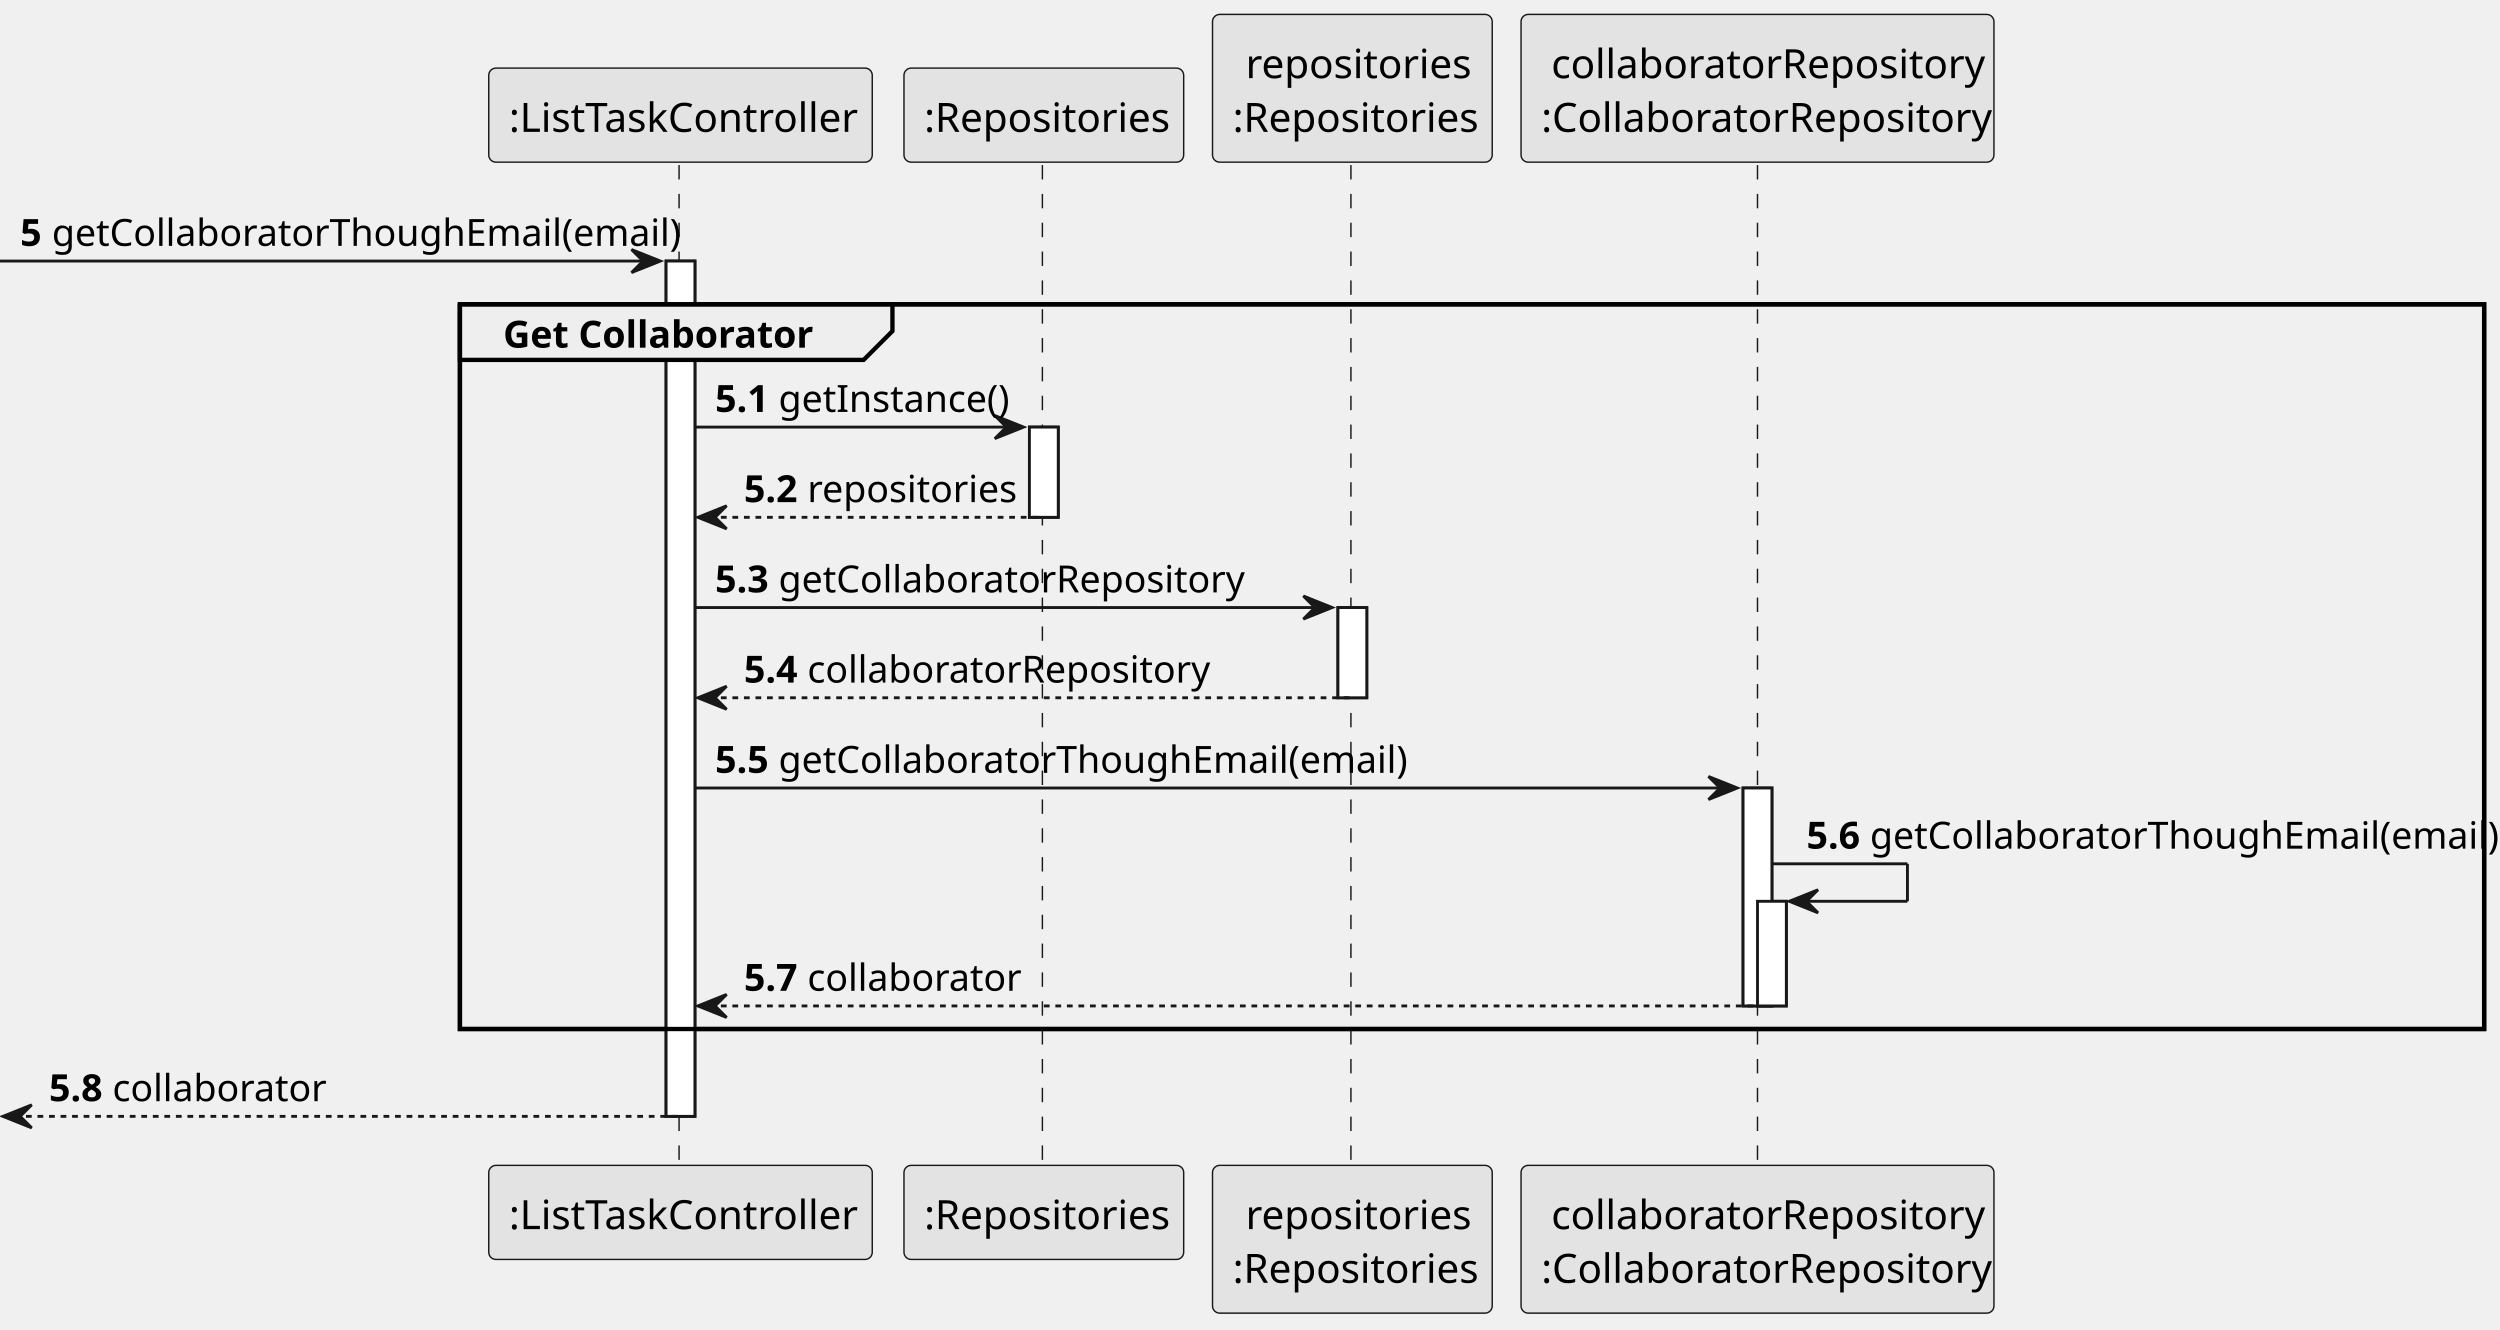
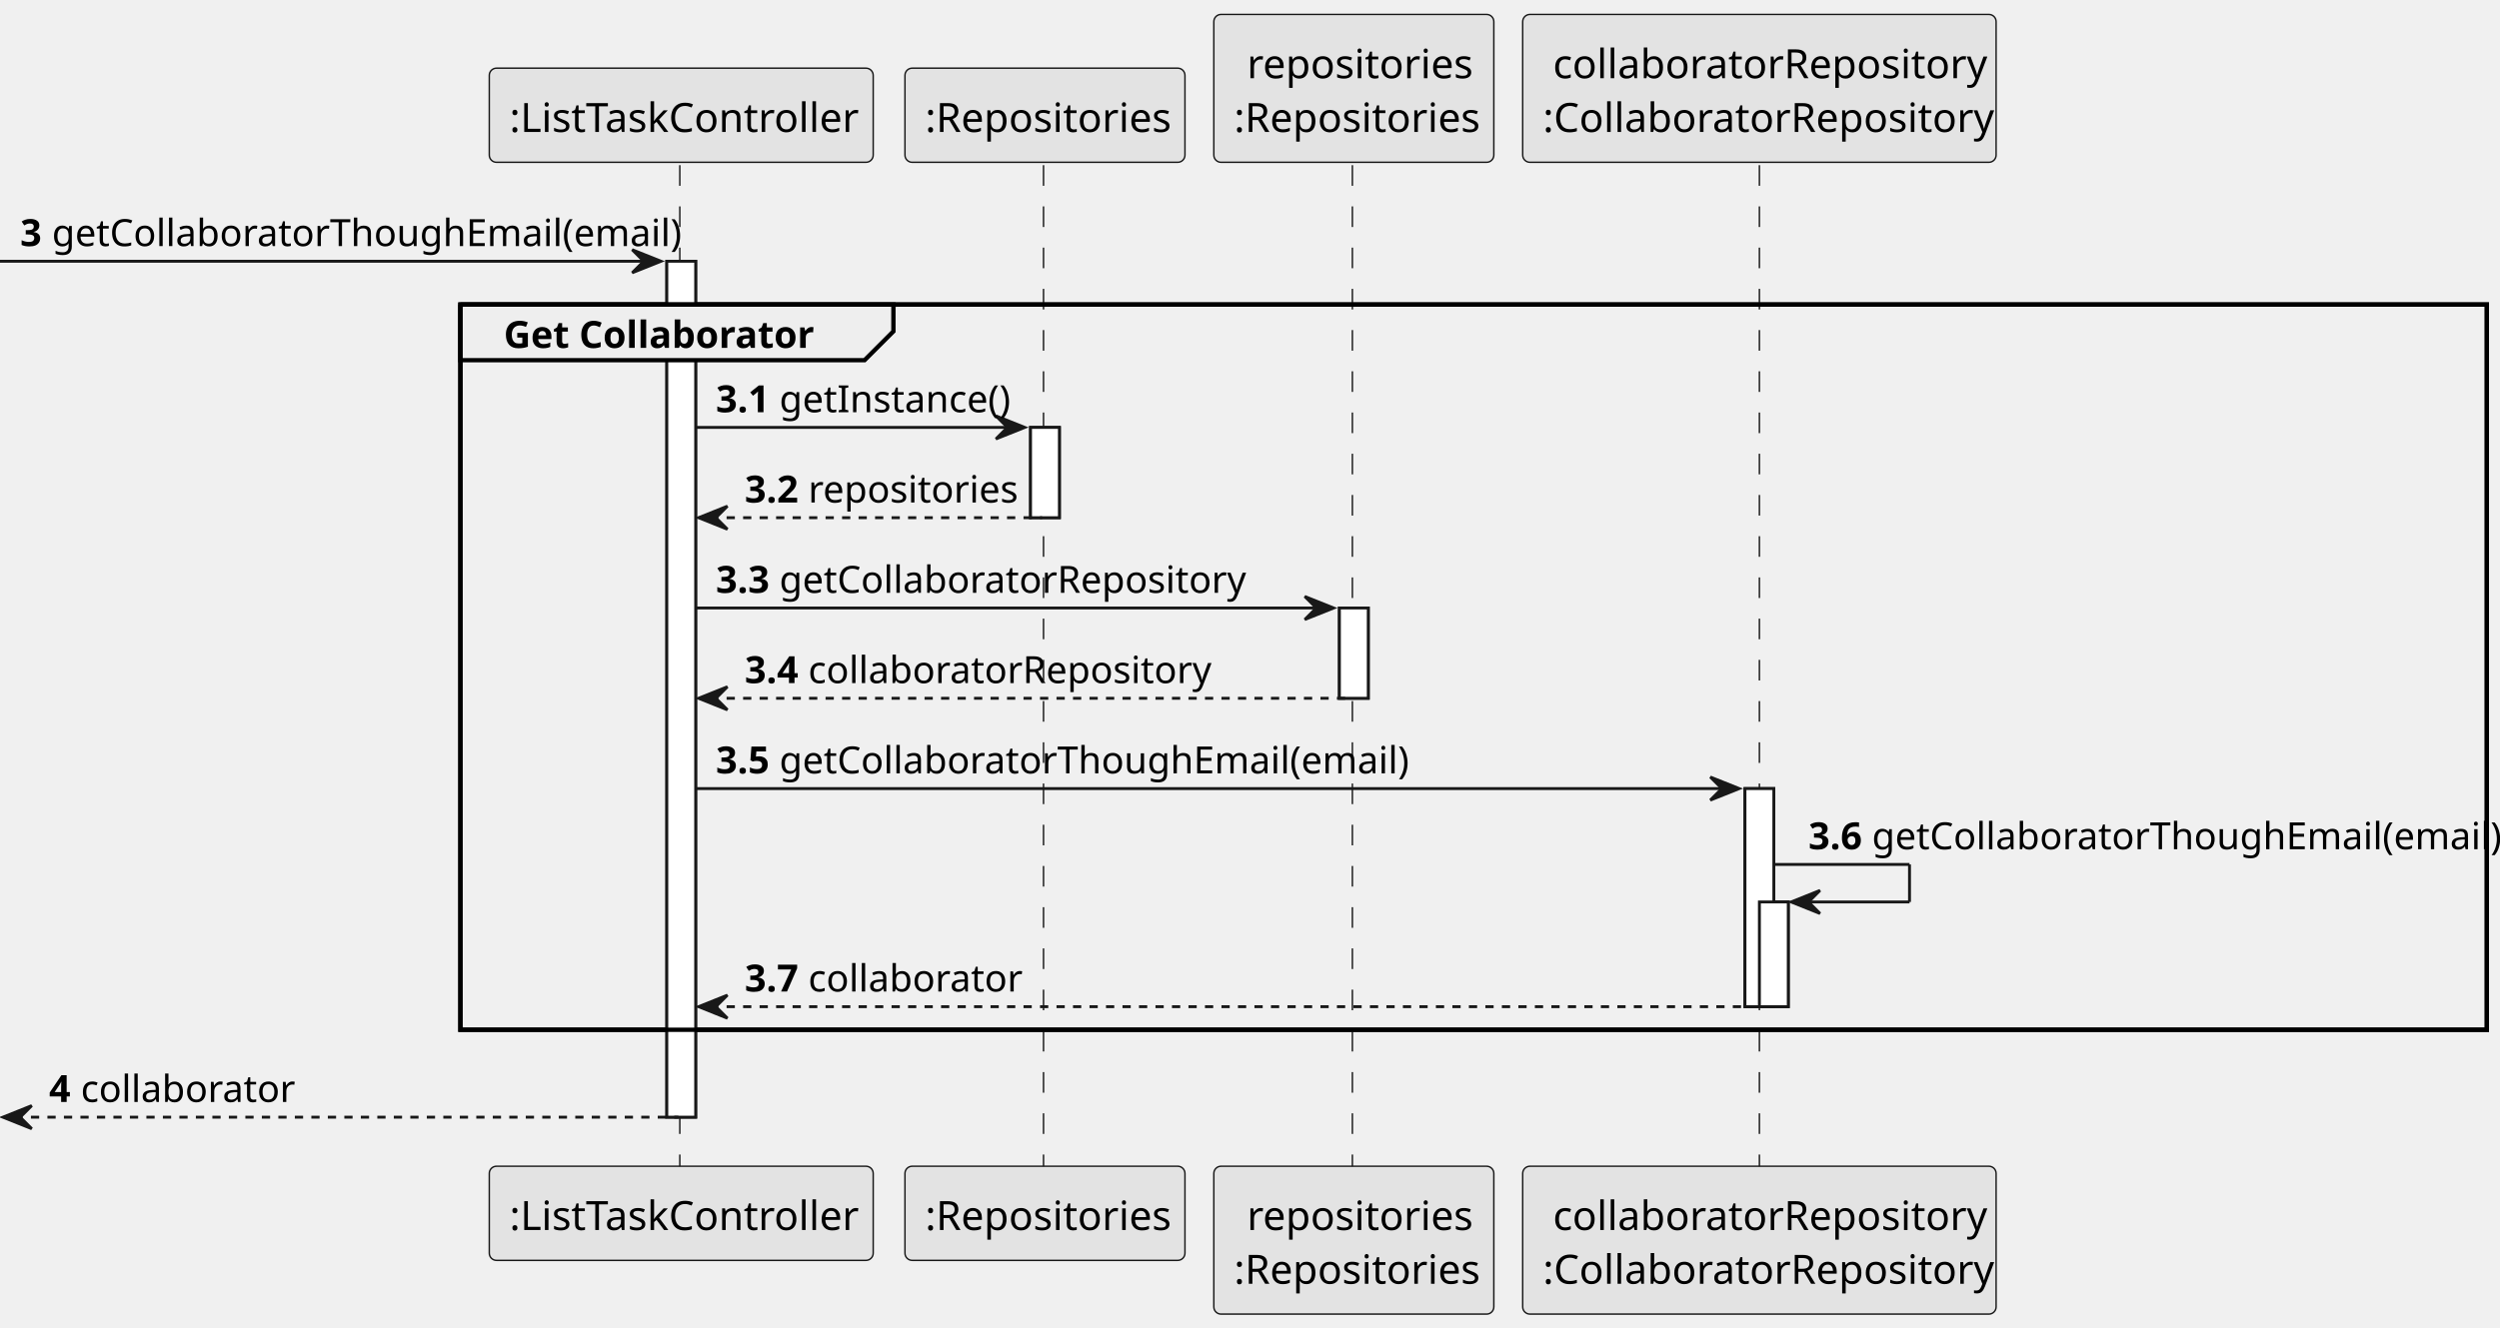
- <svg xmlns="http://www.w3.org/2000/svg" contentStyleType="text/css" height="461px" preserveAspectRatio="none" style="width:867px;height:461px;background:#FFFFFF;" version="1.1" viewBox="0 0 867 461" width="867px" zoomAndPan="magnify">
+ <svg xmlns="http://www.w3.org/2000/svg" contentStyleType="text/css" height="322.7px" preserveAspectRatio="none" style="width:606px;height:322px;background:#FFFFFF;" version="1.1" viewBox="0 0 606 322" width="606.9px" zoomAndPan="magnify">
  <defs />
  <g>
-     <rect fill="#FFFFFF" height="296.619" style="stroke:#181818;stroke-width:1.0;" width="10" x="231" y="90.533" />
-     <rect fill="#FFFFFF" height="31.291" style="stroke:#181818;stroke-width:1.0;" width="10" x="357" y="148.115" />
-     <rect fill="#FFFFFF" height="31.291" style="stroke:#181818;stroke-width:1.0;" width="10" x="464" y="210.697" />
-     <rect fill="#FFFFFF" height="75.582" style="stroke:#181818;stroke-width:1.0;" width="10" x="604.5" y="273.279" />
-     <rect fill="#FFFFFF" height="36.291" style="stroke:#181818;stroke-width:1.0;" width="10" x="609.5" y="312.57" />
-     <rect fill="none" height="251.328" style="stroke:#000000;stroke-width:1.5;" width="702" x="159.5" y="105.533" />
-     <line style="stroke:#181818;stroke-width:0.5;stroke-dasharray:5.0,5.0;" x1="235.5" x2="235.5" y1="57.242" y2="405.152" />
-     <line style="stroke:#181818;stroke-width:0.5;stroke-dasharray:5.0,5.0;" x1="361.5" x2="361.5" y1="57.242" y2="405.152" />
-     <line style="stroke:#181818;stroke-width:0.5;stroke-dasharray:5.0,5.0;" x1="468.5" x2="468.5" y1="57.242" y2="405.152" />
-     <line style="stroke:#181818;stroke-width:0.5;stroke-dasharray:5.0,5.0;" x1="609.5" x2="609.5" y1="57.242" y2="405.152" />
-     <rect fill="#E3E3E3" height="32.621" rx="2.5" ry="2.5" style="stroke:#181818;stroke-width:0.5;" width="133" x="169.5" y="23.621" />
-     <text fill="#000000" font-family="sans-serif" font-size="14" lengthAdjust="spacing" textLength="119" x="176.5" y="45.728">:ListTaskController</text>
-     <rect fill="#E3E3E3" height="32.621" rx="2.5" ry="2.5" style="stroke:#181818;stroke-width:0.5;" width="133" x="169.5" y="404.152" />
-     <text fill="#000000" font-family="sans-serif" font-size="14" lengthAdjust="spacing" textLength="119" x="176.5" y="426.26">:ListTaskController</text>
-     <rect fill="#E3E3E3" height="32.621" rx="2.5" ry="2.5" style="stroke:#181818;stroke-width:0.5;" width="97" x="313.5" y="23.621" />
-     <text fill="#000000" font-family="sans-serif" font-size="14" lengthAdjust="spacing" textLength="83" x="320.5" y="45.728">:Repositories</text>
-     <rect fill="#E3E3E3" height="32.621" rx="2.5" ry="2.5" style="stroke:#181818;stroke-width:0.5;" width="97" x="313.5" y="404.152" />
-     <text fill="#000000" font-family="sans-serif" font-size="14" lengthAdjust="spacing" textLength="83" x="320.5" y="426.26">:Repositories</text>
-     <rect fill="#E3E3E3" height="51.242" rx="2.5" ry="2.5" style="stroke:#181818;stroke-width:0.5;" width="97" x="420.5" y="5" />
-     <text fill="#000000" font-family="sans-serif" font-size="14" lengthAdjust="spacing" textLength="74" x="432" y="27.107">repositories</text>
-     <text fill="#000000" font-family="sans-serif" font-size="14" lengthAdjust="spacing" textLength="83" x="427.5" y="45.728">:Repositories</text>
-     <rect fill="#E3E3E3" height="51.242" rx="2.5" ry="2.5" style="stroke:#181818;stroke-width:0.5;" width="97" x="420.5" y="404.152" />
-     <text fill="#000000" font-family="sans-serif" font-size="14" lengthAdjust="spacing" textLength="74" x="432" y="426.26">repositories</text>
-     <text fill="#000000" font-family="sans-serif" font-size="14" lengthAdjust="spacing" textLength="83" x="427.5" y="444.881">:Repositories</text>
-     <rect fill="#E3E3E3" height="51.242" rx="2.5" ry="2.5" style="stroke:#181818;stroke-width:0.5;" width="164" x="527.5" y="5" />
-     <text fill="#000000" font-family="sans-serif" font-size="14" lengthAdjust="spacing" textLength="143" x="538" y="27.107">collaboratorRepository</text>
-     <text fill="#000000" font-family="sans-serif" font-size="14" lengthAdjust="spacing" textLength="150" x="534.5" y="45.728">:CollaboratorRepository</text>
-     <rect fill="#E3E3E3" height="51.242" rx="2.5" ry="2.5" style="stroke:#181818;stroke-width:0.5;" width="164" x="527.5" y="404.152" />
-     <text fill="#000000" font-family="sans-serif" font-size="14" lengthAdjust="spacing" textLength="143" x="538" y="426.26">collaboratorRepository</text>
-     <text fill="#000000" font-family="sans-serif" font-size="14" lengthAdjust="spacing" textLength="150" x="534.5" y="444.881">:CollaboratorRepository</text>
-     <rect fill="#FFFFFF" height="296.619" style="stroke:#181818;stroke-width:1.0;" width="10" x="231" y="90.533" />
-     <rect fill="#FFFFFF" height="31.291" style="stroke:#181818;stroke-width:1.0;" width="10" x="357" y="148.115" />
-     <rect fill="#FFFFFF" height="31.291" style="stroke:#181818;stroke-width:1.0;" width="10" x="464" y="210.697" />
-     <rect fill="#FFFFFF" height="75.582" style="stroke:#181818;stroke-width:1.0;" width="10" x="604.5" y="273.279" />
-     <rect fill="#FFFFFF" height="36.291" style="stroke:#181818;stroke-width:1.0;" width="10" x="609.5" y="312.57" />
-     <polygon fill="#181818" points="219,86.533,229,90.533,219,94.533,223,90.533" style="stroke:#181818;stroke-width:1.0;" />
-     <line style="stroke:#181818;stroke-width:1.0;" x1="0" x2="225" y1="90.533" y2="90.533" />
-     <text fill="#000000" font-family="sans-serif" font-size="13" font-weight="bold" lengthAdjust="spacing" textLength="7" x="7" y="85.27">5</text>
-     <text fill="#000000" font-family="sans-serif" font-size="13" lengthAdjust="spacing" textLength="201" x="18" y="85.27">getCollaboratorThoughEmail(email)</text>
-     <path d="M159.5,105.533 L309.5,105.533 L309.5,114.824 L299.5,124.824 L159.5,124.824 L159.5,105.533 " fill="#EEEEEE" style="stroke:#000000;stroke-width:1.5;" />
-     <rect fill="none" height="251.328" style="stroke:#000000;stroke-width:1.5;" width="702" x="159.5" y="105.533" />
-     <text fill="#000000" font-family="sans-serif" font-size="13" font-weight="bold" lengthAdjust="spacing" textLength="105" x="174.5" y="120.561">Get Collaborator</text>
-     <polygon fill="#181818" points="345,144.115,355,148.115,345,152.115,349,148.115" style="stroke:#181818;stroke-width:1.0;" />
-     <line style="stroke:#181818;stroke-width:1.0;" x1="241" x2="351" y1="148.115" y2="148.115" />
-     <text fill="#000000" font-family="sans-serif" font-size="13" font-weight="bold" lengthAdjust="spacing" textLength="18" x="248" y="142.852">5.1</text>
-     <text fill="#000000" font-family="sans-serif" font-size="13" lengthAdjust="spacing" textLength="75" x="270" y="142.852">getInstance()</text>
-     <polygon fill="#181818" points="252,175.406,242,179.406,252,183.406,248,179.406" style="stroke:#181818;stroke-width:1.0;" />
-     <line style="stroke:#181818;stroke-width:1.0;stroke-dasharray:2.0,2.0;" x1="246" x2="361" y1="179.406" y2="179.406" />
-     <text fill="#000000" font-family="sans-serif" font-size="13" font-weight="bold" lengthAdjust="spacing" textLength="18" x="258" y="174.144">5.2</text>
-     <text fill="#000000" font-family="sans-serif" font-size="13" lengthAdjust="spacing" textLength="67" x="280" y="174.144">repositories</text>
-     <polygon fill="#181818" points="452,206.697,462,210.697,452,214.697,456,210.697" style="stroke:#181818;stroke-width:1.0;" />
-     <line style="stroke:#181818;stroke-width:1.0;" x1="241" x2="458" y1="210.697" y2="210.697" />
-     <text fill="#000000" font-family="sans-serif" font-size="13" font-weight="bold" lengthAdjust="spacing" textLength="18" x="248" y="205.435">5.3</text>
-     <text fill="#000000" font-family="sans-serif" font-size="13" lengthAdjust="spacing" textLength="149" x="270" y="205.435">getCollaboratorRepository</text>
-     <polygon fill="#181818" points="252,237.988,242,241.988,252,245.988,248,241.988" style="stroke:#181818;stroke-width:1.0;" />
-     <line style="stroke:#181818;stroke-width:1.0;stroke-dasharray:2.0,2.0;" x1="246" x2="468" y1="241.988" y2="241.988" />
-     <text fill="#000000" font-family="sans-serif" font-size="13" font-weight="bold" lengthAdjust="spacing" textLength="18" x="258" y="236.726">5.4</text>
-     <text fill="#000000" font-family="sans-serif" font-size="13" lengthAdjust="spacing" textLength="129" x="280" y="236.726">collaboratorRepository</text>
-     <polygon fill="#181818" points="592.5,269.279,602.5,273.279,592.5,277.279,596.5,273.279" style="stroke:#181818;stroke-width:1.0;" />
-     <line style="stroke:#181818;stroke-width:1.0;" x1="241" x2="598.5" y1="273.279" y2="273.279" />
-     <text fill="#000000" font-family="sans-serif" font-size="13" font-weight="bold" lengthAdjust="spacing" textLength="18" x="248" y="268.017">5.5</text>
-     <text fill="#000000" font-family="sans-serif" font-size="13" lengthAdjust="spacing" textLength="201" x="270" y="268.017">getCollaboratorThoughEmail(email)</text>
-     <line style="stroke:#181818;stroke-width:1.0;" x1="614.5" x2="661.5" y1="299.57" y2="299.57" />
-     <line style="stroke:#181818;stroke-width:1.0;" x1="661.5" x2="661.5" y1="299.57" y2="312.57" />
-     <line style="stroke:#181818;stroke-width:1.0;" x1="620.5" x2="661.5" y1="312.57" y2="312.57" />
-     <polygon fill="#181818" points="630.5,308.57,620.5,312.57,630.5,316.57,626.5,312.57" style="stroke:#181818;stroke-width:1.0;" />
-     <text fill="#000000" font-family="sans-serif" font-size="13" font-weight="bold" lengthAdjust="spacing" textLength="18" x="626.5" y="294.308">5.6</text>
-     <text fill="#000000" font-family="sans-serif" font-size="13" lengthAdjust="spacing" textLength="201" x="648.5" y="294.308">getCollaboratorThoughEmail(email)</text>
-     <polygon fill="#181818" points="252,344.861,242,348.861,252,352.861,248,348.861" style="stroke:#181818;stroke-width:1.0;" />
-     <line style="stroke:#181818;stroke-width:1.0;stroke-dasharray:2.0,2.0;" x1="246" x2="608.5" y1="348.861" y2="348.861" />
-     <text fill="#000000" font-family="sans-serif" font-size="13" font-weight="bold" lengthAdjust="spacing" textLength="18" x="258" y="343.599">5.7</text>
-     <text fill="#000000" font-family="sans-serif" font-size="13" lengthAdjust="spacing" textLength="67" x="280" y="343.599">collaborator</text>
-     <polygon fill="#181818" points="11,383.152,1,387.152,11,391.152,7,387.152" style="stroke:#181818;stroke-width:1.0;" />
-     <line style="stroke:#181818;stroke-width:1.0;stroke-dasharray:2.0,2.0;" x1="5" x2="235" y1="387.152" y2="387.152" />
-     <text fill="#000000" font-family="sans-serif" font-size="13" font-weight="bold" lengthAdjust="spacing" textLength="18" x="17" y="381.89">5.8</text>
-     <text fill="#000000" font-family="sans-serif" font-size="13" lengthAdjust="spacing" textLength="67" x="39" y="381.89">collaborator</text>
+     <rect fill="#FFFFFF" height="207.633" style="stroke:#181818;stroke-width:0.7;" width="7" x="161.7" y="63.373" />
+     <rect fill="#FFFFFF" height="21.904" style="stroke:#181818;stroke-width:0.7;" width="7" x="249.9" y="103.681" />
+     <rect fill="#FFFFFF" height="21.904" style="stroke:#181818;stroke-width:0.7;" width="7" x="324.8" y="147.488" />
+     <rect fill="#FFFFFF" height="52.907" style="stroke:#181818;stroke-width:0.7;" width="7" x="423.15" y="191.296" />
+     <rect fill="#FFFFFF" height="25.404" style="stroke:#181818;stroke-width:0.7;" width="7" x="426.65" y="218.799" />
+     <rect fill="none" height="175.93" style="stroke:#000000;stroke-width:1.05;" width="491.4" x="111.65" y="73.873" />
+     <line style="stroke:#181818;stroke-width:0.35;stroke-dasharray:5.0,5.0;" x1="164.85" x2="164.85" y1="40.069" y2="283.607" />
+     <line style="stroke:#181818;stroke-width:0.35;stroke-dasharray:5.0,5.0;" x1="253.05" x2="253.05" y1="40.069" y2="283.607" />
+     <line style="stroke:#181818;stroke-width:0.35;stroke-dasharray:5.0,5.0;" x1="327.95" x2="327.95" y1="40.069" y2="283.607" />
+     <line style="stroke:#181818;stroke-width:0.35;stroke-dasharray:5.0,5.0;" x1="426.65" x2="426.65" y1="40.069" y2="283.607" />
+     <rect fill="#E3E3E3" height="22.835" rx="1.75" ry="1.75" style="stroke:#181818;stroke-width:0.35;" width="93.1" x="118.65" y="16.535" />
+     <text fill="#000000" font-family="sans-serif" font-size="9.8" lengthAdjust="spacing" textLength="83.3" x="123.55" y="32.01">:ListTaskController</text>
+     <rect fill="#E3E3E3" height="22.835" rx="1.75" ry="1.75" style="stroke:#181818;stroke-width:0.35;" width="93.1" x="118.65" y="282.907" />
+     <text fill="#000000" font-family="sans-serif" font-size="9.8" lengthAdjust="spacing" textLength="83.3" x="123.55" y="298.382">:ListTaskController</text>
+     <rect fill="#E3E3E3" height="22.835" rx="1.75" ry="1.75" style="stroke:#181818;stroke-width:0.35;" width="67.9" x="219.45" y="16.535" />
+     <text fill="#000000" font-family="sans-serif" font-size="9.8" lengthAdjust="spacing" textLength="58.1" x="224.35" y="32.01">:Repositories</text>
+     <rect fill="#E3E3E3" height="22.835" rx="1.75" ry="1.75" style="stroke:#181818;stroke-width:0.35;" width="67.9" x="219.45" y="282.907" />
+     <text fill="#000000" font-family="sans-serif" font-size="9.8" lengthAdjust="spacing" textLength="58.1" x="224.35" y="298.382">:Repositories</text>
+     <rect fill="#E3E3E3" height="35.87" rx="1.75" ry="1.75" style="stroke:#181818;stroke-width:0.35;" width="67.9" x="294.35" y="3.5" />
+     <text fill="#000000" font-family="sans-serif" font-size="9.8" lengthAdjust="spacing" textLength="51.8" x="302.4" y="18.975">repositories</text>
+     <text fill="#000000" font-family="sans-serif" font-size="9.8" lengthAdjust="spacing" textLength="58.1" x="299.25" y="32.01">:Repositories</text>
+     <rect fill="#E3E3E3" height="35.87" rx="1.75" ry="1.75" style="stroke:#181818;stroke-width:0.35;" width="67.9" x="294.35" y="282.907" />
+     <text fill="#000000" font-family="sans-serif" font-size="9.8" lengthAdjust="spacing" textLength="51.8" x="302.4" y="298.382">repositories</text>
+     <text fill="#000000" font-family="sans-serif" font-size="9.8" lengthAdjust="spacing" textLength="58.1" x="299.25" y="311.417">:Repositories</text>
+     <rect fill="#E3E3E3" height="35.87" rx="1.75" ry="1.75" style="stroke:#181818;stroke-width:0.35;" width="114.8" x="369.25" y="3.5" />
+     <text fill="#000000" font-family="sans-serif" font-size="9.8" lengthAdjust="spacing" textLength="100.1" x="376.6" y="18.975">collaboratorRepository</text>
+     <text fill="#000000" font-family="sans-serif" font-size="9.8" lengthAdjust="spacing" textLength="105" x="374.15" y="32.01">:CollaboratorRepository</text>
+     <rect fill="#E3E3E3" height="35.87" rx="1.75" ry="1.75" style="stroke:#181818;stroke-width:0.35;" width="114.8" x="369.25" y="282.907" />
+     <text fill="#000000" font-family="sans-serif" font-size="9.8" lengthAdjust="spacing" textLength="100.1" x="376.6" y="298.382">collaboratorRepository</text>
+     <text fill="#000000" font-family="sans-serif" font-size="9.8" lengthAdjust="spacing" textLength="105" x="374.15" y="311.417">:CollaboratorRepository</text>
+     <rect fill="#FFFFFF" height="207.633" style="stroke:#181818;stroke-width:0.7;" width="7" x="161.7" y="63.373" />
+     <rect fill="#FFFFFF" height="21.904" style="stroke:#181818;stroke-width:0.7;" width="7" x="249.9" y="103.681" />
+     <rect fill="#FFFFFF" height="21.904" style="stroke:#181818;stroke-width:0.7;" width="7" x="324.8" y="147.488" />
+     <rect fill="#FFFFFF" height="52.907" style="stroke:#181818;stroke-width:0.7;" width="7" x="423.15" y="191.296" />
+     <rect fill="#FFFFFF" height="25.404" style="stroke:#181818;stroke-width:0.7;" width="7" x="426.65" y="218.799" />
+     <polygon fill="#181818" points="153.3,60.573,160.3,63.373,153.3,66.173,156.1,63.373" style="stroke:#181818;stroke-width:0.7;" />
+     <line style="stroke:#181818;stroke-width:0.7;" x1="0" x2="157.5" y1="63.373" y2="63.373" />
+     <text fill="#000000" font-family="sans-serif" font-size="9.1" font-weight="bold" lengthAdjust="spacing" textLength="4.9" x="4.9" y="59.689">3</text>
+     <text fill="#000000" font-family="sans-serif" font-size="9.1" lengthAdjust="spacing" textLength="140.7" x="12.6" y="59.689">getCollaboratorThoughEmail(email)</text>
+     <path d="M111.65,73.873 L216.65,73.873 L216.65,80.377 L209.65,87.377 L111.65,87.377 L111.65,73.873 " fill="#EEEEEE" style="stroke:#000000;stroke-width:1.05;" />
+     <rect fill="none" height="175.93" style="stroke:#000000;stroke-width:1.05;" width="491.4" x="111.65" y="73.873" />
+     <text fill="#000000" font-family="sans-serif" font-size="9.1" font-weight="bold" lengthAdjust="spacing" textLength="73.5" x="122.15" y="84.393">Get Collaborator</text>
+     <polygon fill="#181818" points="241.5,100.881,248.5,103.681,241.5,106.481,244.3,103.681" style="stroke:#181818;stroke-width:0.7;" />
+     <line style="stroke:#181818;stroke-width:0.7;" x1="168.7" x2="245.7" y1="103.681" y2="103.681" />
+     <text fill="#000000" font-family="sans-serif" font-size="9.1" font-weight="bold" lengthAdjust="spacing" textLength="12.6" x="173.6" y="99.997">3.1</text>
+     <text fill="#000000" font-family="sans-serif" font-size="9.1" lengthAdjust="spacing" textLength="52.5" x="189" y="99.997">getInstance()</text>
+     <polygon fill="#181818" points="176.4,122.784,169.4,125.584,176.4,128.384,173.6,125.584" style="stroke:#181818;stroke-width:0.7;" />
+     <line style="stroke:#181818;stroke-width:0.7;stroke-dasharray:2.0,2.0;" x1="172.2" x2="252.7" y1="125.584" y2="125.584" />
+     <text fill="#000000" font-family="sans-serif" font-size="9.1" font-weight="bold" lengthAdjust="spacing" textLength="12.6" x="180.6" y="121.9">3.2</text>
+     <text fill="#000000" font-family="sans-serif" font-size="9.1" lengthAdjust="spacing" textLength="46.9" x="196" y="121.9">repositories</text>
+     <polygon fill="#181818" points="316.4,144.688,323.4,147.488,316.4,150.288,319.2,147.488" style="stroke:#181818;stroke-width:0.7;" />
+     <line style="stroke:#181818;stroke-width:0.7;" x1="168.7" x2="320.6" y1="147.488" y2="147.488" />
+     <text fill="#000000" font-family="sans-serif" font-size="9.1" font-weight="bold" lengthAdjust="spacing" textLength="12.6" x="173.6" y="143.804">3.3</text>
+     <text fill="#000000" font-family="sans-serif" font-size="9.1" lengthAdjust="spacing" textLength="104.3" x="189" y="143.804">getCollaboratorRepository</text>
+     <polygon fill="#181818" points="176.4,166.592,169.4,169.392,176.4,172.192,173.6,169.392" style="stroke:#181818;stroke-width:0.7;" />
+     <line style="stroke:#181818;stroke-width:0.7;stroke-dasharray:2.0,2.0;" x1="172.2" x2="327.6" y1="169.392" y2="169.392" />
+     <text fill="#000000" font-family="sans-serif" font-size="9.1" font-weight="bold" lengthAdjust="spacing" textLength="12.6" x="180.6" y="165.708">3.4</text>
+     <text fill="#000000" font-family="sans-serif" font-size="9.1" lengthAdjust="spacing" textLength="90.3" x="196" y="165.708">collaboratorRepository</text>
+     <polygon fill="#181818" points="414.75,188.495,421.75,191.296,414.75,194.095,417.55,191.296" style="stroke:#181818;stroke-width:0.7;" />
+     <line style="stroke:#181818;stroke-width:0.7;" x1="168.7" x2="418.95" y1="191.296" y2="191.296" />
+     <text fill="#000000" font-family="sans-serif" font-size="9.1" font-weight="bold" lengthAdjust="spacing" textLength="12.6" x="173.6" y="187.612">3.5</text>
+     <text fill="#000000" font-family="sans-serif" font-size="9.1" lengthAdjust="spacing" textLength="140.7" x="189" y="187.612">getCollaboratorThoughEmail(email)</text>
+     <line style="stroke:#181818;stroke-width:0.7;" x1="430.15" x2="463.05" y1="209.699" y2="209.699" />
+     <line style="stroke:#181818;stroke-width:0.7;" x1="463.05" x2="463.05" y1="209.699" y2="218.799" />
+     <line style="stroke:#181818;stroke-width:0.7;" x1="434.35" x2="463.05" y1="218.799" y2="218.799" />
+     <polygon fill="#181818" points="441.35,215.999,434.35,218.799,441.35,221.599,438.55,218.799" style="stroke:#181818;stroke-width:0.7;" />
+     <text fill="#000000" font-family="sans-serif" font-size="9.1" font-weight="bold" lengthAdjust="spacing" textLength="12.6" x="438.55" y="206.015">3.6</text>
+     <text fill="#000000" font-family="sans-serif" font-size="9.1" lengthAdjust="spacing" textLength="140.7" x="453.95" y="206.015">getCollaboratorThoughEmail(email)</text>
+     <polygon fill="#181818" points="176.4,241.403,169.4,244.203,176.4,247.003,173.6,244.203" style="stroke:#181818;stroke-width:0.7;" />
+     <line style="stroke:#181818;stroke-width:0.7;stroke-dasharray:2.0,2.0;" x1="172.2" x2="425.95" y1="244.203" y2="244.203" />
+     <text fill="#000000" font-family="sans-serif" font-size="9.1" font-weight="bold" lengthAdjust="spacing" textLength="12.6" x="180.6" y="240.519">3.7</text>
+     <text fill="#000000" font-family="sans-serif" font-size="9.1" lengthAdjust="spacing" textLength="46.9" x="196" y="240.519">collaborator</text>
+     <polygon fill="#181818" points="7.7,268.207,0.7,271.007,7.7,273.807,4.9,271.007" style="stroke:#181818;stroke-width:0.7;" />
+     <line style="stroke:#181818;stroke-width:0.7;stroke-dasharray:2.0,2.0;" x1="3.5" x2="164.5" y1="271.007" y2="271.007" />
+     <text fill="#000000" font-family="sans-serif" font-size="9.1" font-weight="bold" lengthAdjust="spacing" textLength="4.9" x="11.9" y="267.323">4</text>
+     <text fill="#000000" font-family="sans-serif" font-size="9.1" lengthAdjust="spacing" textLength="46.9" x="19.6" y="267.323">collaborator</text>
  </g>
</svg>
